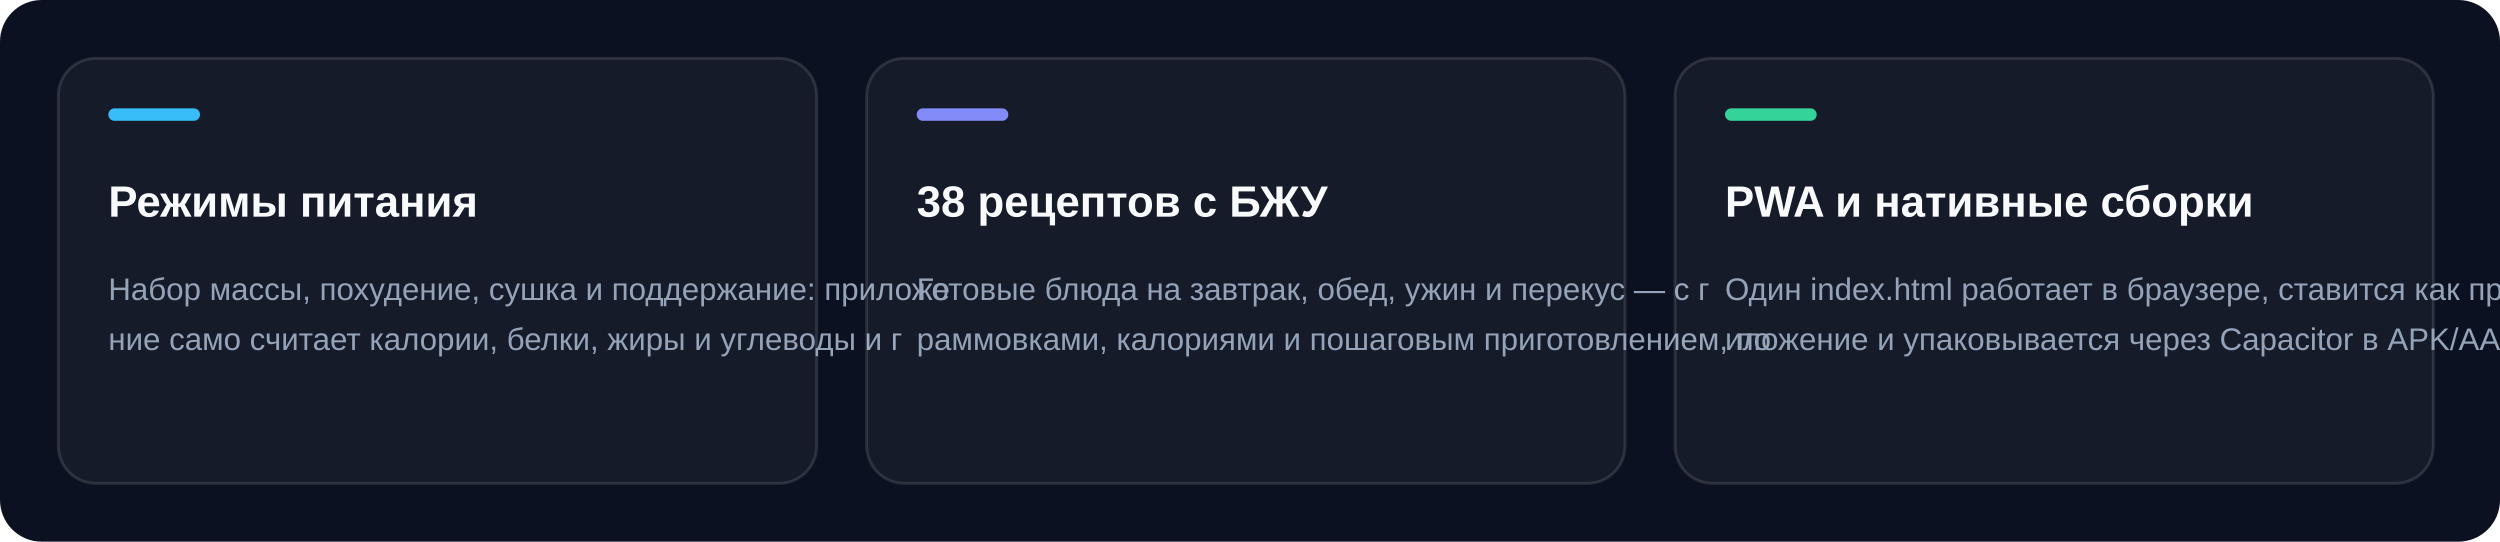
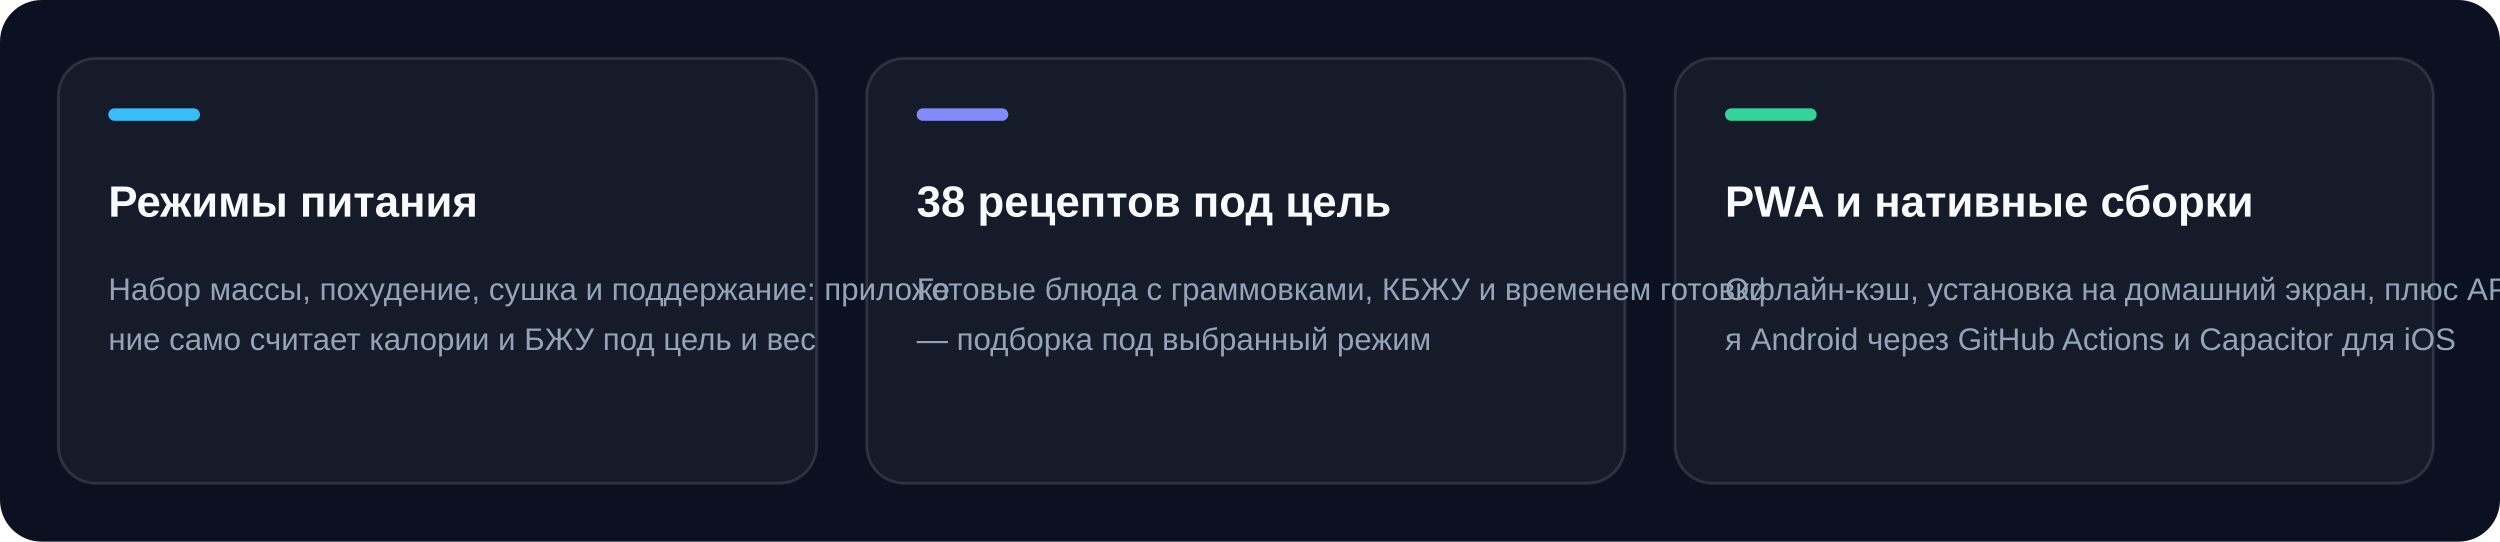
<svg xmlns="http://www.w3.org/2000/svg" width="1200" height="260" viewBox="0 0 1200 260">
  <rect width="1200" height="260" rx="20" fill="#0b1120" />
  <g transform="translate(28, 28)">
    <rect width="364" height="204" rx="18" fill="rgba(255,255,255,0.045)" stroke="rgba(255,255,255,0.12)" stroke-width="1.4" />
    <rect x="24" y="24" width="44" height="6" rx="3" fill="#38bdf8" />
    <text x="24" y="76" fill="#f8fafc" font-family="Segoe UI, Arial, sans-serif" font-size="21" font-weight="700">Режимы питания</text>
    <text x="24" y="116" fill="#94a3b8" font-family="Segoe UI, Arial, sans-serif" font-size="15">Набор массы, похудение, сушка и поддержание: приложе</text>
-     <text x="24" y="140" fill="#94a3b8" font-family="Segoe UI, Arial, sans-serif" font-size="15">ние само считает калории, белки, жиры и углеводы и г</text>
+     <text x="24" y="140" fill="#94a3b8" font-family="Segoe UI, Arial, sans-serif" font-size="15">ние само считает калории и БЖУ под цель и вес</text>
  </g>
  <g transform="translate(416, 28)">
    <rect width="364" height="204" rx="18" fill="rgba(255,255,255,0.045)" stroke="rgba(255,255,255,0.12)" stroke-width="1.4" />
    <rect x="24" y="24" width="44" height="6" rx="3" fill="#818cf8" />
-     <text x="24" y="76" fill="#f8fafc" font-family="Segoe UI, Arial, sans-serif" font-size="21" font-weight="700">38 рецептов с БЖУ</text>
-     <text x="24" y="116" fill="#94a3b8" font-family="Segoe UI, Arial, sans-serif" font-size="15">Готовые блюда на завтрак, обед, ужин и перекус — с г</text>
-     <text x="24" y="140" fill="#94a3b8" font-family="Segoe UI, Arial, sans-serif" font-size="15">раммовками, калориями и пошаговым приготовлением, по</text>
+     <text x="24" y="76" fill="#f8fafc" font-family="Segoe UI, Arial, sans-serif" font-size="21" font-weight="700">38 рецептов под цель</text>
+     <text x="24" y="116" fill="#94a3b8" font-family="Segoe UI, Arial, sans-serif" font-size="15">Готовые блюда с граммовками, КБЖУ и временем готовки</text>
+     <text x="24" y="140" fill="#94a3b8" font-family="Segoe UI, Arial, sans-serif" font-size="15"> — подборка под выбранный режим</text>
  </g>
  <g transform="translate(804, 28)">
    <rect width="364" height="204" rx="18" fill="rgba(255,255,255,0.045)" stroke="rgba(255,255,255,0.12)" stroke-width="1.4" />
    <rect x="24" y="24" width="44" height="6" rx="3" fill="#34d399" />
    <text x="24" y="76" fill="#f8fafc" font-family="Segoe UI, Arial, sans-serif" font-size="21" font-weight="700">PWA и нативные сборки</text>
-     <text x="24" y="116" fill="#94a3b8" font-family="Segoe UI, Arial, sans-serif" font-size="15">Один index.html работает в браузере, ставится как пр</text>
-     <text x="24" y="140" fill="#94a3b8" font-family="Segoe UI, Arial, sans-serif" font-size="15">иложение и упаковывается через Capacitor в APK/AAB и</text>
+     <text x="24" y="116" fill="#94a3b8" font-family="Segoe UI, Arial, sans-serif" font-size="15">Офлайн-кэш, установка на домашний экран, плюс APK дл</text>
+     <text x="24" y="140" fill="#94a3b8" font-family="Segoe UI, Arial, sans-serif" font-size="15">я Android через GitHub Actions и Capacitor для iOS</text>
  </g>
</svg>
